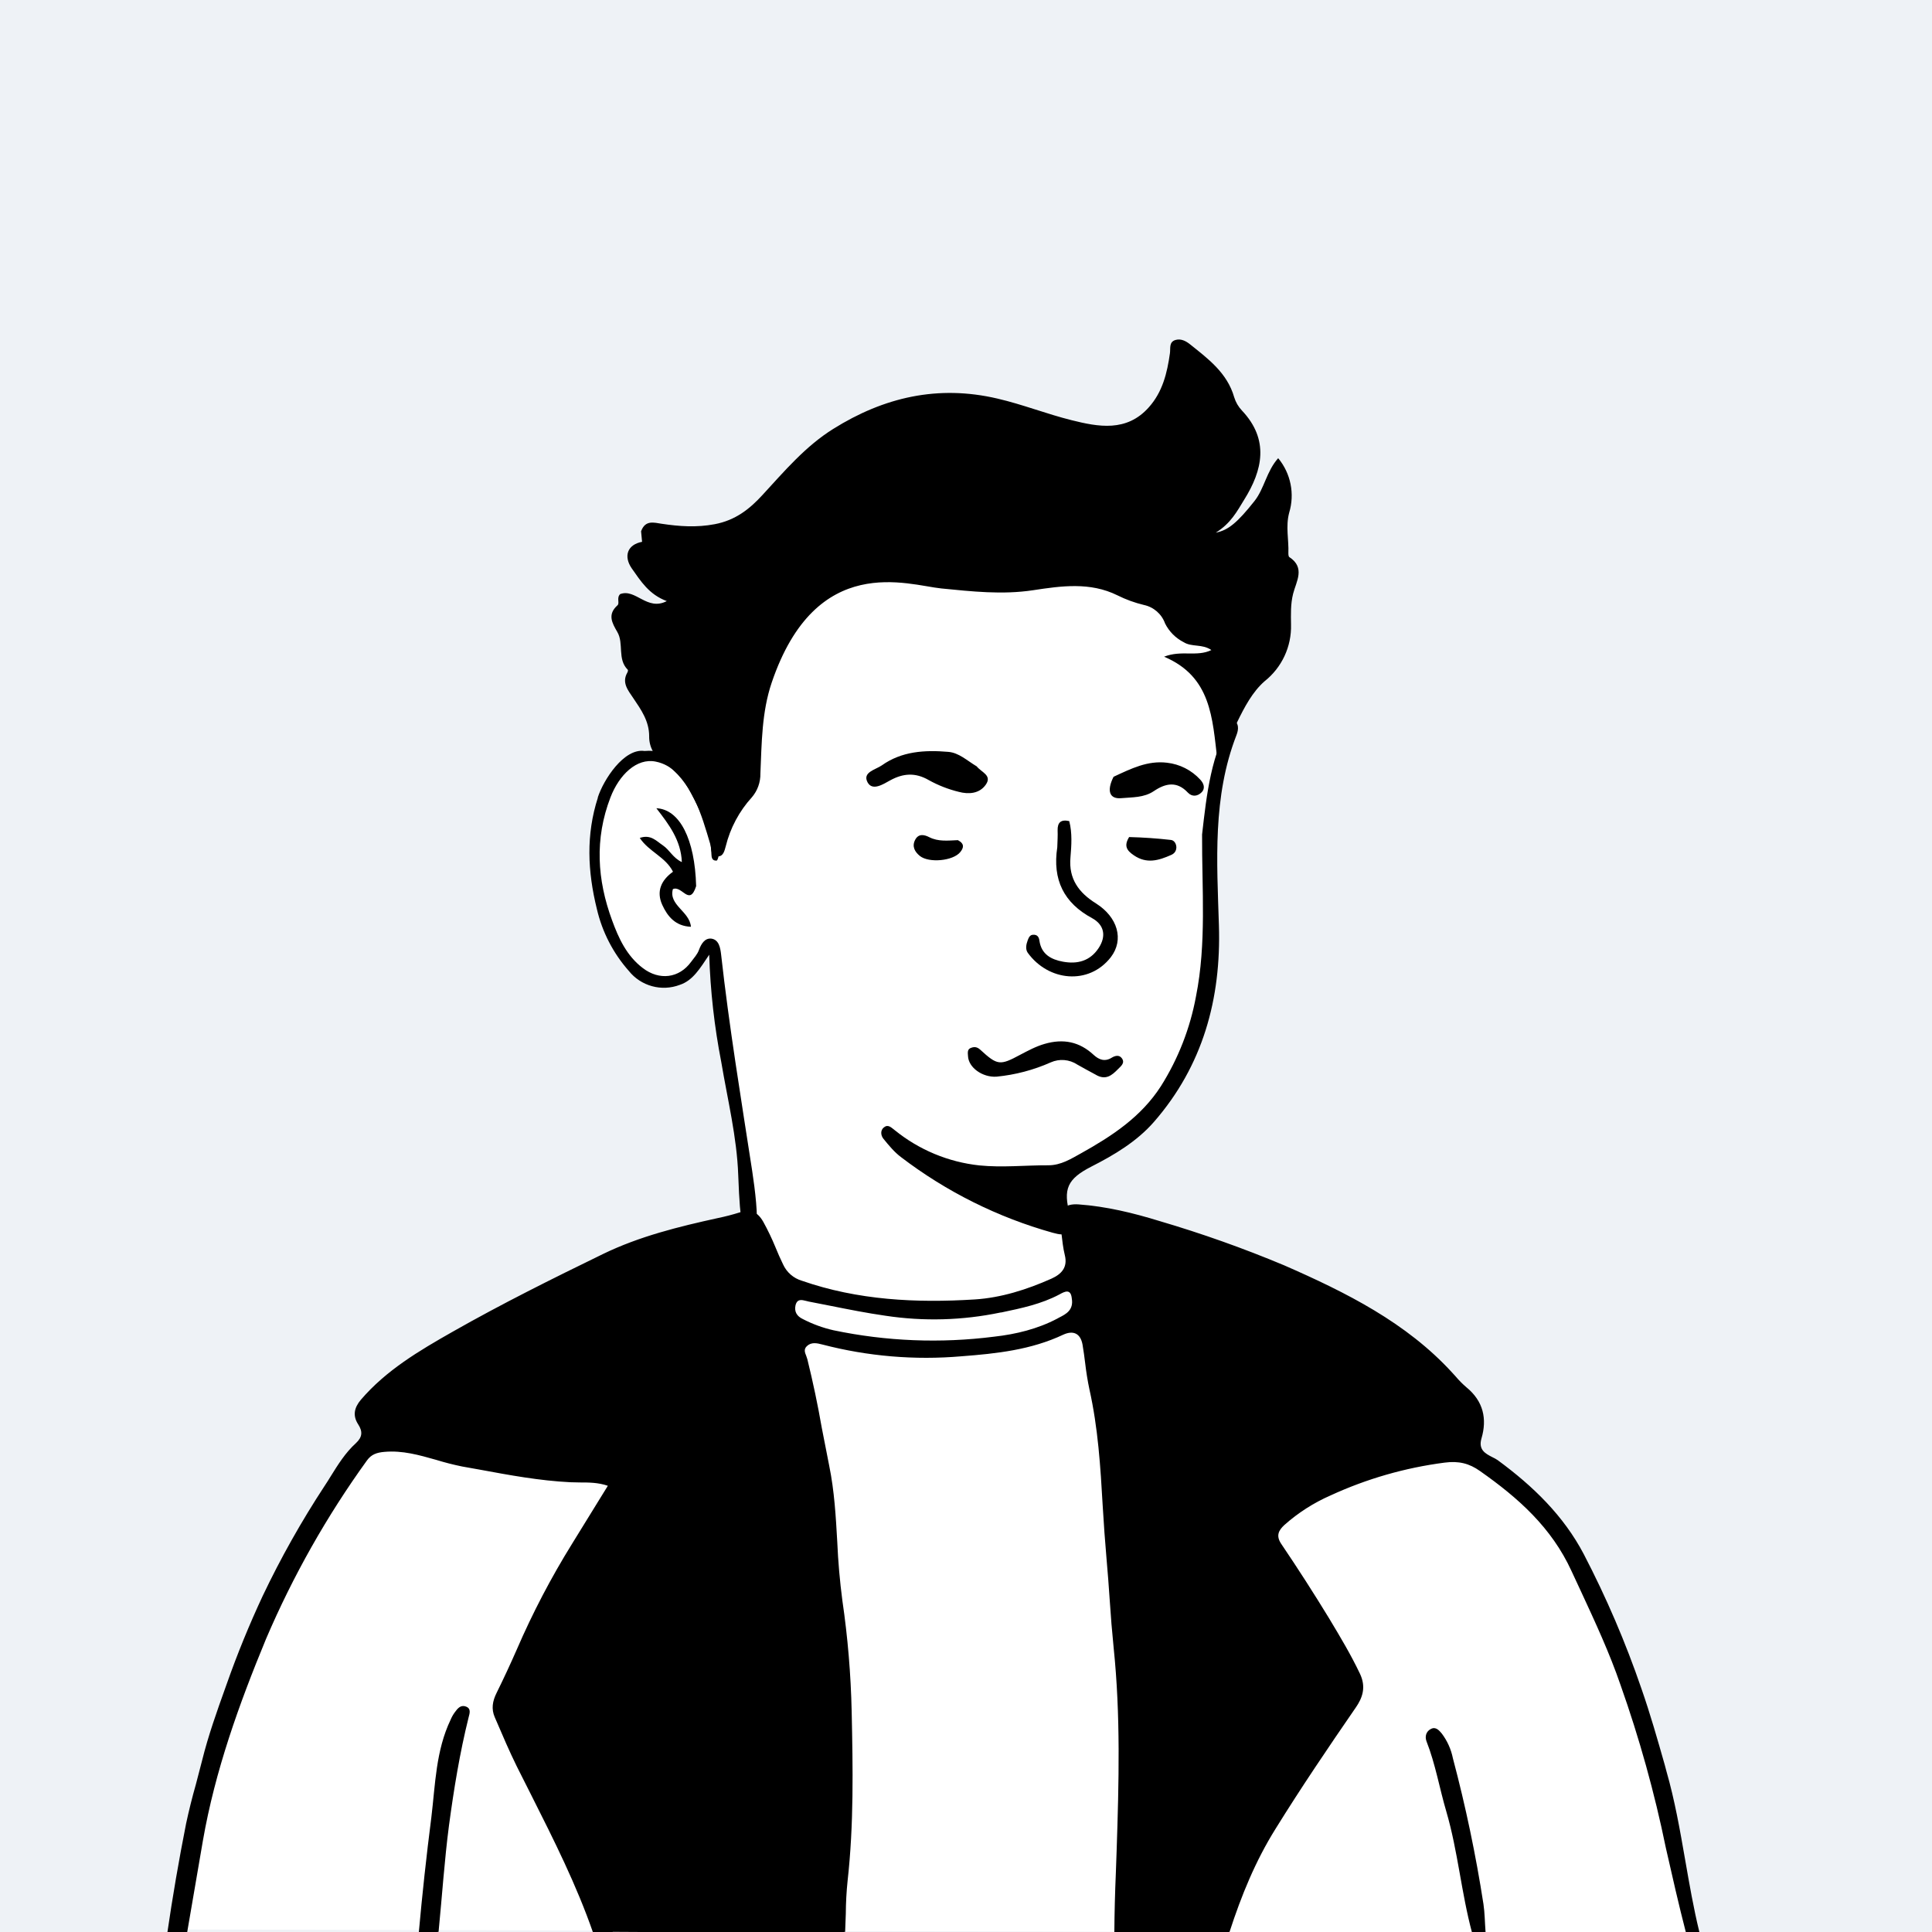
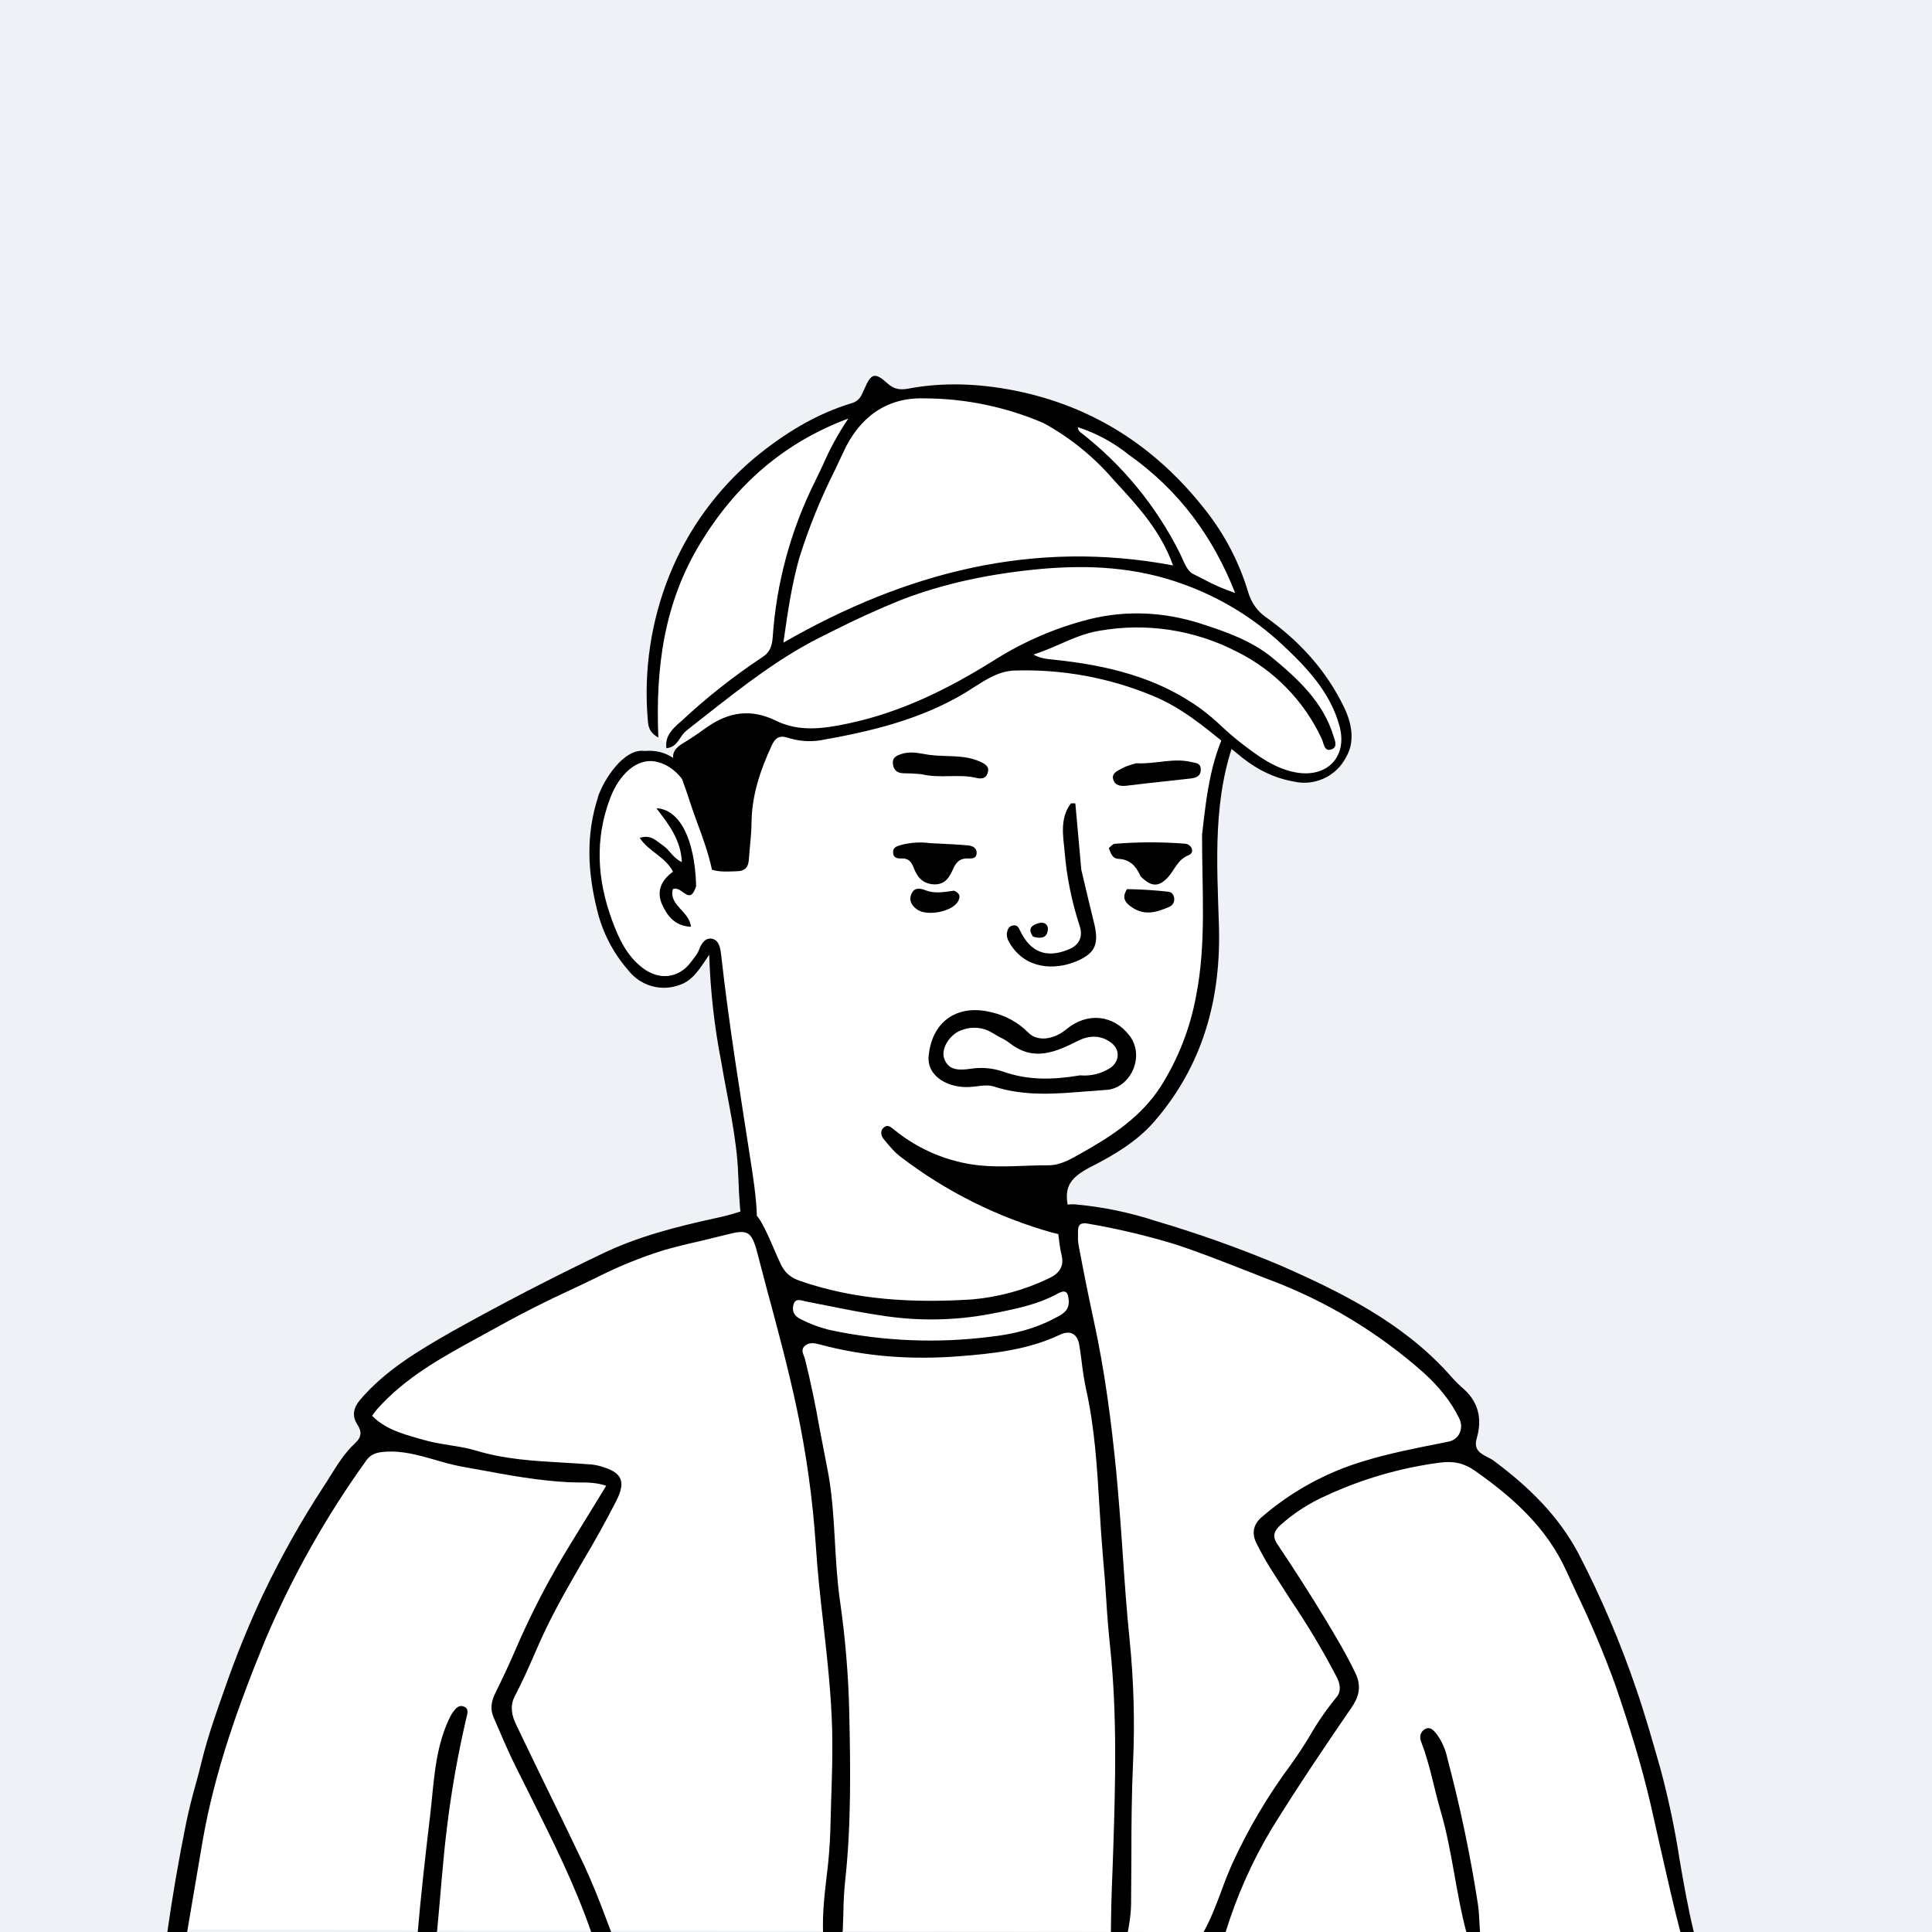
<svg xmlns="http://www.w3.org/2000/svg" viewBox="0 0 1744 1744" fill="none" shape-rendering="auto" aria-hidden="true">
  <defs>
-     <g id="head-variant01-34a9384d">
+     <g id="head-variant01-94e4d2f0">
      <path d="M553 723.7c-99 297-363.7 388.6-503.6 19.8-19.3-50.7 31-69.5 66.2-91.9 24.1-15.3 36.8-28.5 35.3-42.2C144 545 114 365.6 114 365.6l-3-5.8s.7-1.6-2.2 1.2c-3 3-9.9 34.2-37 34.2-24.5 0-49.2-10.9-61-86.3C6.3 281.6 8.7 210 39 197c12.5-5.3 24-7.2 35.2-.8s-13-22 112-126C267.5 2.4 395.8-7.5 447.6 4S551 40.8 574 94.5c27.8 65-25.9 114.3-14 262.5-2.2 53.6.8 171.2-146.6 210.6-28 7.5-19.3 48.4 22.7 58.4 67 21 117 72.3 117 97.9" fill="#ffffff" />
      <path d="M7.6 228.9c5.2-16.1 23.7-44.7 42.2-42C71.7 185 83.8 198 94 213a140 140 0 0 1 22.4 61.5c.5 3.7 1 7.6-1.2 11.3-4.5.6-4.9-3-5-5.6-.5-20.7-9.7-38.7-18.9-56.1-6.6-12.5-16.2-24.6-31.4-27.6-17.2-3.5-33 12-40.8 32.2-14.5 37.6-12 74.6 1.4 111 5.8 15.9 13.1 32.1 27.8 43.2 14.8 11.3 32.7 9.3 43.6-5.7 2.5-3.4 5.6-6.7 7-10.6 2.1-5.7 5.4-11 11.3-10.3 6.8 1 8 8.3 8.7 14C126.2 436 137 501 147 566c2.6 17.1 5.6 41.7 3.6 52.1-.7 3.7 0 7-4.5 7.8-4.9.7-7-2.1-7.7-6.5-2.3-17-3-23.6-4-49.6-1.2-34.3-9.6-68-15.3-102a604 604 0 0 1-10.9-97c-8.5 12.7-14.8 23.3-26.5 27.2a40.5 40.5 0 0 1-46.1-12.6 128 128 0 0 1-28.8-55.8c-8.4-34-9.9-67.1.9-100.6m572.7-71.5c6.5 4.4 5.7 10 3.7 15.2-21.6 55.7-17.6 113.8-15.8 171.6 2.1 66.4-14.5 126.8-58.7 177.5-15.4 17.6-35.8 29.8-56.5 40.3-21.4 11-25.9 20.1-19.2 43.6 1.3 4.7 4.4 9.6-.2 14.4s-9.8 3.1-15.4 1.7a406 406 0 0 1-137-68.3c-6-4.5-11-10.6-15.8-16.5-2.5-3-3-7.8.5-10.4 3.7-2.9 6.4.1 9.8 2.7A146 146 0 0 0 352 561c21 2.1 41.5-.2 62.3-.1 11.5 0 20.6-5.9 29.5-10.8 27.8-15.5 54.3-32.8 72.2-60.7a230 230 0 0 0 31.6-80.9c9.6-48 5.3-96.6 5.5-146.2 4.2-36.9 8.1-72.7 27.3-104.8M60.6 238.6c21 1 34.7 28 35.8 70.3-6 18.8-12.8-1-21 2.7-4 14.5 15.1 20 16.3 34-14-.6-21.1-9.3-25.9-19.8-5.5-12.2-1-22.2 9.7-29.9-6.7-13.4-21.7-18-30-30.5 10-3.5 15.1 2.9 21 6.8 5.9 4 9 11.3 17 15-.8-19.8-11.7-34-23-48.6" fill="#000000" />
    </g>
-     <g id="clothes-variant17-34a9384d">
-       <path d="M1378 715.7 9 712.4s11.4-97 44.3-189.1c41.2-115.2 107.2-232 125-246.1 20.8-16.8-11.6-18.2 3.4-41.2 33.5-51.1 147-97.5 179.8-114.1C420.2 92 526.3 74 526.3 74l27.2 53.5s63.5 22 138.6 24.5c40.5 1.3 134.4-29.5 134.4-29.5l-11.2-57.8s169.5 34.8 253.3 85.6c48.3 29.3 108.5 75 110 101.2 2.2 39.8 1.7 36.7 24 51.9 53.5 36.2 98.8 122 121.2 191.2 17.6 54.2 54.2 221 54.2 221" fill="#ffffff" />
-       <path d="m951.7 715.7-94.5-.3L870 510.3l-43.4-379.4s-110.1 29-147 27c-31.4-1.5-123.7-22-123.7-22s51 280 55.9 374.4c2.6 51.3-8.7 205.4-8.7 205.4l-209.4-1.2L303 516.7S354 383.3 404.5 310c9-13.1-22.8-16-64.1-14-42.2 2-164.2-13.8-162.4-44.5 3-51.3 150.5-113 183.4-129.6C420 92 526.2 74 526.2 74l27.3 53.5S617 149.5 692 152c40.5 1.3 134.4-29.5 134.4-29.5l-11.2-57.8s169.6 34.8 253.4 85.6c48.3 29.3 122 66.1 111.2 120.3-2.3 12-207 47-187.2 89.8 24.6 53 88.8 118.6 79 135-16 27-40.8 67.7-69.5 103.3-20.2 25-50.5 117-50.5 117" fill="#000000" />
-       <path fill-rule="evenodd" clip-rule="evenodd" d="M328.5 591c20.5 40.7 41 81.4 56 124.7 6.6 0 12 0 17.7-1l-4.3-11a672 672 0 0 0-19.6-47.8q-16.9-35.4-34.2-70.7l-28-57.5c-3.8-8-6-16.9-1.3-25.8q9.9-19.3 18.4-39.2l5.2-11.8c11-24.4 24.5-47.6 38-70.9a985 985 0 0 0 30.6-55c8-16.3 5.6-24.5-12-30a48 48 0 0 0-10.5-2.3q-12.9-1-25.9-1.7c-26.4-1.5-52.9-3-78.6-10.8-8-2.4-16.3-3.7-24.6-5A191 191 0 0 1 227 269c-14.8-4.2-30-8.6-41.4-20.3l1.7-2.4q1.4-2 2.8-3.5c25.5-28.7 59-47 92.3-65.1l20-11a963 963 0 0 1 62.6-31.4l23.7-11.3A394 394 0 0 1 450 99.2q16-4.5 32.2-8l23.3-5.7c20.1-5.3 23.8-4 29 15.7l9.1 34.2A2051 2051 0 0 1 570.3 242q13 61.2 17.2 123.5c1.5 23.6 4.2 47.2 6.8 70.7 3.7 32.2 7.3 64.3 8 96.7.5 20.8-.1 41.6-.8 62.4l-.8 29c-.3 13.5-1.8 26.9-3.3 40.2-2 17-4 34-3.3 51.2 6.7 0 12.2 0 17.8-1.2l.6-16.2q.1-15.2 1.6-29.6c5.7-51 4.8-102 3.7-153q-1.1-50.4-8.4-100.2a606 606 0 0 1-4.6-52.8c-1.3-23-2.6-46.1-7.3-69l-6.7-34.2a906 906 0 0 0-13-61.8l-1-3c-1.2-3-2.5-6 .6-8.9 4-3.8 9.1-2.7 14-1.4A371 371 0 0 0 717 195c31.6-2.4 62.8-5.8 91.8-19.5 8.7-4 15.5-1.5 17.4 9q1.4 8.4 2.4 16.9 1.4 12 3.8 23.4c7.8 34.8 10 70 12 105.2q1.4 24.2 3.5 48.3 1.6 18 2.8 36.3 1.4 21.9 3.6 43.7c6.3 60.7 4.7 121.5 2.7 182.3l-.7 20q-1.2 27.6-1.4 55c5.8 0 10.4 0 15.4-1l.8-5.3c1-6.5 2-12.5 2-18.4l.3-44.7c.1-28 .3-56.2 1.6-84.2q2.5-55.5-3.2-111c-2.7-26.2-4.5-52.4-6.3-78.7q-2.4-36.2-5.7-72.4c-4.5-46-10.5-92-20.5-137.3q-6.7-31-12.6-62.3l-1.2-6.4q-.6-3.7-.4-7.4v-4c-.3-6.4 2.7-8.5 9.1-7.2A642 642 0 0 1 913.4 94c21 6.9 41.7 15 62.3 23q11 4.5 22 8.6a447 447 0 0 1 141 84.8c13 11.7 24.1 25.1 31.8 40.6 4.5 9.3-.3 19.2-9.6 21l-9.2 1.9c-22.7 4.4-45.4 9-67.6 15.7a252 252 0 0 0-92.9 50.8c-7.6 6.6-8.7 14.7-4.5 23.2q6 12.1 13.2 23.6l17.7 27.5a705 705 0 0 1 42 70c3.2 6.5 4 13-.3 18-9.4 10.8-16.8 22.9-24.3 35a360 360 0 0 1-16.9 25.7 486 486 0 0 0-53.6 90.3q-5.2 11.9-9.7 24.2c-4.8 13-9.7 25.8-16.5 37.7 7.5 0 14 0 20.6-1 10.7-33 23.5-64.2 41.5-93 23-37.1 47.5-73.3 72.3-109.3 6.3-9 9.7-18.8 3.8-31-8-16.8-17.5-32.7-27-48.5l-.4-.7a1715 1715 0 0 0-43.7-68c-4.7-7.2-2.2-12 3-16.8a158 158 0 0 1 41.7-26.7A355 355 0 0 1 1153 291c12.8-1.7 22.3.7 32 7.6 34.6 24.3 64.6 51 82.6 90.3l8.7 18.7c12.8 27.6 25.6 55.2 35.5 84a1107 1107 0 0 1 41 147.4c5.8 25.6 11.6 51.2 18.2 76.7 4.9 0 8.6 0 12-1-5.3-21.6-9-43.3-12.8-65-4.7-27-9.4-54-17-80.4l-1.4-5.3c-6.6-23.2-13.2-46.4-21.1-69a882 882 0 0 0-52-121.3c-18.2-34.7-45.7-61.4-77.7-84.9q-2.2-1.5-5-2.8c-6-3.1-12.7-6.5-9.7-16.8 5.2-17.6 1.8-33.7-13.7-46.3a87 87 0 0 1-9.6-9.7l-3-3.3c-41.4-45.3-95.8-72.5-151.8-97a1083 1083 0 0 0-112.6-40c-23.7-7.3-48-13.2-73-15q-18.9-1.3-16.5 16.8l1 9c.8 6.7 1.5 13.5 3.1 20 2.8 11.2-3.2 17.2-12 21.2-22 9.8-45.4 17.3-69.4 18.8-52.8 3.3-105.4.7-156-16.9a27 27 0 0 1-16.9-14.7q-3.7-7.6-6.8-15.3a224 224 0 0 0-11-23c-5.4-9.6-11.8-11.8-21.6-8.6q-9.6 3-19.3 5c-35.6 7.8-70.9 16.5-103.7 32.4-46 22.4-91.7 45.1-136 70.3-30.3 17.2-60 34.8-82.7 61.3-6.2 7.3-7.5 14.5-2.5 22.2 4.2 6.5 3.9 11.5-2 17-9.5 8.6-16.2 19.4-22.8 30q-2.6 4.3-5.4 8.5-31.5 48-56 99.5a873 873 0 0 0-32.4 79.3l-1 2.8c-7.9 22-15.7 43.9-21.3 66.5l-5.6 21.5a551 551 0 0 0-8.8 35.3q-9.8 49.5-17 98.9c6.7 0 12.1 0 18-1L32.2 632c11-63 32.6-123 57-182a838 838 0 0 1 91-160.9c4-5.6 9-7.2 15.7-7.8 16.4-1.5 31.6 2.9 46.8 7.2q11.7 3.6 23.5 6l15.7 2.8c27 5 54 10 81.8 11.4q4.3.2 8.7.2c8.1 0 16.5 0 25.3 3l-8.4 13.6-23.8 38.6a730 730 0 0 0-50 95.6 949 949 0 0 1-18.2 39.1c-3.8 7.6-4.9 14.6-1.7 22l1.3 3c6 14 11.9 27.8 18.6 41.4zm476.8-451.8c4.8-2.7 10.3-5.5 11.2 3.6 1.8 10.6-5.4 14.2-11.5 17.3l-1.8 1c-17.5 9.2-37 14-56.8 16.2a437 437 0 0 1-145.1-5.8q-14.4-3.3-27.4-10-8.6-4-6.8-12.5c1.5-6 5.5-5 9.5-4l2.4.6 19.4 3.8c16.5 3.3 33.1 6.6 49.9 9a293 293 0 0 0 103.8-2.9l1-.1c18-3.8 35.8-7.5 52.2-16.2" fill="#000000" />
-       <path d="M227 715.7q4.7-52.4 11.4-104.7c3.6-29.7 4-60 17.4-88q1.5-3.6 3.8-6.7c2.3-3.1 5-6.8 9.7-5.2 5.3 1.7 3.6 6.4 2.7 9.9-8 32.1-13.3 64.8-17.7 97.5-4.1 31.5-6.2 63.3-9.4 96-5.8 1.2-11.2 1.2-18 1.2m951 0c-9.8-36.3-12.8-73.7-23.3-109.7-6.2-21-9.8-42.8-17.9-63.4-1.6-4.2-.5-9 4-11.2 4.4-2.3 7.4 1.3 9.9 4.3a55 55 0 0 1 9.9 22.1q17.3 65.2 27.6 131.7c1.2 8 1.2 16 1.9 25.2-3.5 1-7.3 1-12.1 1" fill="#000000" />
+     <g id="clothes-variant16-94e4d2f0">
+       <path d="M1373 715.7 8 712.4s11.3-97 44.2-189.1c41-115.2 106.9-232 124.6-246.1 20.8-16.8-11.6-18.2 3.4-41.2 33.4-51.1 146.5-97.5 179.3-114.1C418 92 523.8 74 523.8 74l27.1 53.5s63.3 21.9 138.2 24.4c40.4 1.3 134-29.5 134-29.5l-11.2-57.8s169 34.8 252.6 85.6c48.2 29.3 108.2 75 109.7 101.2 2.1 39.8 1.7 36.7 24 51.9 53.3 36.2 98.4 122 120.8 191.2 17.5 54.2 54 221 54 221" fill="#ffffff" />
+       <path fill-rule="evenodd" clip-rule="evenodd" d="M327.3 591c20.4 40.7 40.8 81.4 55.7 124.7 6.7 0 12.2 0 17.7-1l-4.2-11a702 702 0 0 0-19.5-47.8 5868 5868 0 0 0-34.2-70.7q-14-28.7-27.8-57.5c-3.9-8-6-16.9-1.3-25.8 6.7-12.8 12.5-26 18.3-39.2l5.2-11.8c11-24.4 24.4-47.6 37.9-70.9a973 973 0 0 0 30.5-55c8-16.3 5.5-24.5-12.1-30a48 48 0 0 0-10.4-2.3q-12.9-1-25.8-1.7c-26.3-1.5-52.7-3-78.4-10.8-7.9-2.4-16.1-3.7-24.4-5-8-1.3-16-2.6-23.7-4.9l-4.6-1.3c-14.7-4.2-29.9-8.6-41.3-20.3l1.7-2.4 2.8-3.5c25.4-28.7 58.7-47 92-65.1l20-11a959 959 0 0 1 62.2-31.4q12-5.6 23.7-11.3a392 392 0 0 1 61-24.8q16-4.5 32-8l23.3-5.7c20-5.3 23.7-4 28.9 15.7l9 34.2c9.6 35.4 19.1 70.8 26.7 106.6q13 61.2 17.2 123.5c1.5 23.6 4.1 47.2 6.8 70.7 3.6 32.2 7.2 64.3 8 96.7.5 20.8-.2 41.6-.9 62.4l-.8 29a434 434 0 0 1-3.3 40.2c-2 17-3.9 34-3.2 51.2 6.6 0 12.1 0 17.7-1.2l.6-16.2q.1-15.2 1.6-29.6c5.6-51 4.8-102 3.7-153q-1.2-50.4-8.4-100.2c-2.5-17.6-3.5-35.2-4.5-52.8-1.3-23-2.6-46.1-7.4-69l-6.6-34.2a869 869 0 0 0-13-61.8l-1-3c-1.2-3-2.4-6 .6-8.9 4-3.8 9.1-2.7 14-1.4 41 11 82.7 13.9 125.1 10.6 31.5-2.4 62.6-5.8 91.5-19.5 8.6-4 15.4-1.5 17.3 9q1.4 8.4 2.4 16.9 1.4 12 3.8 23.4c7.8 34.8 9.9 70 12 105.2q1.4 24.2 3.4 48.3 1.7 18 2.8 36.3 1.3 21.9 3.6 43.7c6.3 60.7 4.7 121.5 2.7 182.3l-.7 20q-1.2 27.6-1.4 55c5.7 0 10.3 0 15.3-1l.9-5.3q1.7-9.7 2-18.4l.3-44.7c0-28 .2-56.2 1.5-84.2q2.5-55.5-3.1-111c-2.7-26.2-4.5-52.4-6.3-78.7q-2.4-36.2-5.7-72.4c-4.5-46-10.5-92-20.4-137.3q-6.7-31-12.6-62.3l-1.2-6.4q-.6-3.7-.4-7.4v-4c-.2-6.4 2.7-8.5 9.1-7.2A638 638 0 0 1 910.1 94c21 6.9 41.5 15 62 23l22 8.6a445 445 0 0 1 140.6 84.8c12.8 11.7 24 25.1 31.5 40.6 4.6 9.3-.3 19.2-9.5 21l-9.2 1.9c-22.6 4.4-45.2 9-67.3 15.7a250 250 0 0 0-92.5 50.8c-7.6 6.6-8.8 14.7-4.6 23.2q6 12.1 13.2 23.6l17.6 27.5a705 705 0 0 1 41.8 70c3.3 6.5 4 13-.2 18a254 254 0 0 0-24.2 35 359 359 0 0 1-16.9 25.7Q982.8 606 961 653.8q-5.2 11.9-9.6 24.2c-4.9 13-9.7 25.8-16.5 37.7 7.5 0 13.9 0 20.5-1a423 423 0 0 1 41.4-93c22.9-37.1 47.3-73.3 72-109.3 6.3-9 9.7-18.8 3.9-31-8-16.8-17.5-32.7-27-48.5l-.4-.7a1738 1738 0 0 0-43.5-68c-4.7-7.2-2.2-12 3-16.8a157 157 0 0 1 41.5-26.7 353 353 0 0 1 102.5-29.7c12.8-1.7 22.3.7 32 7.6 34.4 24.3 64.3 51 82.2 90.3l8.6 18.7a885 885 0 0 1 35.5 84c12.1 35.3 23.3 70.9 31.8 107.4l9 40c5.8 25.6 11.6 51.2 18.2 76.7 4.8 0 8.5 0 11.9-1-5.3-21.6-9-43.3-12.8-65a760 760 0 0 0-16.8-80.4l-1.5-5.3c-6.6-23.2-13.2-46.4-21-69a882 882 0 0 0-51.7-121.3c-18.2-34.7-45.7-61.4-77.5-84.9q-2.3-1.5-5-2.8c-6-3.1-12.7-6.5-9.7-16.8 5.2-17.6 1.8-33.7-13.6-46.3q-5.1-4.6-9.6-9.7l-2.9-3.3c-41.3-45.3-95.5-72.5-151.3-97a1076 1076 0 0 0-112.2-40 328 328 0 0 0-72.7-15c-12.8-1-18 4.8-16.5 16.8l1 9c.8 6.7 1.5 13.5 3.1 20 2.7 11.2-3.2 17.2-12 21.2a200 200 0 0 1-69.1 18.8c-52.7 3.3-105 .7-155.5-16.9-8.4-3-13.2-7.4-16.8-14.7q-3.6-7.6-6.8-15.3c-3.4-7.8-6.7-15.6-11-23-5.3-9.6-11.7-11.8-21.5-8.6q-9.5 3-19.2 5C459.9 78 424.8 86.8 392 102.7A2414 2414 0 0 0 256.4 173c-30 17.2-59.8 34.8-82.3 61.3-6.2 7.3-7.5 14.5-2.6 22.2 4.3 6.5 4 11.5-2 17-9.3 8.6-16 19.4-22.6 30q-2.6 4.3-5.4 8.5a839 839 0 0 0-55.8 99.5 875 875 0 0 0-33.3 82c-7.8 22-15.6 44-21.2 66.6q-2.6 10.8-5.6 21.5-5 17.6-8.7 35.3-10 49.5-17 98.9c6.6 0 12.1 0 18-1L32 632c11-63 32.6-123 56.9-182a839 839 0 0 1 90.7-160.9c4-5.6 8.9-7.2 15.6-7.8 16.3-1.5 31.5 2.9 46.6 7.2q11.7 3.6 23.5 6l15.6 2.8c27 5 53.8 10 81.5 11.4q4.2.2 8.7.2c8 0 16.4 0 25.1 3l-8.3 13.6-23.7 38.6a731 731 0 0 0-49.8 95.6q-8.6 19.9-18.2 39.1c-3.7 7.6-4.9 14.6-1.7 22l1.3 3c6 14 11.9 27.8 18.6 41.4zm475-451.8c4.9-2.7 10.4-5.5 11.2 3.6 1.8 10.6-5.3 14.2-11.4 17.3l-1.8 1c-17.5 9.2-36.8 14-56.6 16.2a434 434 0 0 1-144.6-5.8q-14.3-3.3-27.3-10-8.5-4-6.7-12.5c1.4-6 5.4-5 9.5-4q1 .5 2.3.6l19.3 3.8c16.5 3.3 33 6.6 49.7 9a288 288 0 0 0 103.5-2.9l.9-.1c18-3.8 35.8-7.5 52-16.2" fill="#000000" />
+       <path d="M226 715.7c3-35 7-69.8 11.1-104.7 3.6-29.7 4-60 17-88q1.6-3.6 3.7-6.7c2.4-3.1 5-6.8 9.6-5.2 5.2 1.7 3.5 6.4 2.7 9.9a921 921 0 0 0-17.4 97.5c-4 31.5-6 63.3-9.2 96-5.6 1.2-11 1.2-17.5 1.2m946.9 0c-9.8-36.3-12.8-73.7-23.3-109.7-6.2-21-9.8-42.8-17.9-63.4-1.6-4.2-.5-9 4-11.2 4.4-2.3 7.4 1.3 9.9 4.3a56 56 0 0 1 9.9 22.1q17.3 65.2 27.6 131.7c1.2 8 1.2 16 1.9 25.2-3.5 1-7.3 1-12.1 1" fill="#000000" />
    </g>
-     <g id="hair-variant56-34a9384d">
-       <path d="M312.7 257.7c3.8-10.5 11.7-7.8 18.6-6.8 16 2.4 31.4 3.5 47.8.4 18.7-3.5 31.6-13.7 43.2-26.4 19.8-21.5 38.8-44 63.8-59.6 45.7-28.6 94.5-40 148.3-27.4 22.8 5.3 44.4 13.9 66.9 19.5 24 6 49.7 11 69.8-11.7 12.4-13.9 16.5-31 19-48.8.6-4.5-1-10.1 5-11.9 4.8-1.4 9.2.8 13 3.8 16.5 13.2 33.7 25.9 40 47.9q2.1 6.8 7 12c24.8 26.3 18.7 53.8 2 80.5-6.4 10.4-12 21.3-25.6 29.7 11.1-2 19.6-9.2 34.9-28.5 9-11.4 10.8-26.8 21.4-38.7a53 53 0 0 1 9.9 49.3c-3.3 12.6-.2 24.3-.7 36.4 0 1.2.1 3.1.9 3.6 14.6 9.6 6.2 22 3.4 33-2.4 9.5-2 18.6-1.9 28a63 63 0 0 1-23.8 51c-11 9.6-18.3 23.5-24.9 37.1-5 10.5-7.6 22.3-17.8 34.1-4.5-38-5.5-75.3-48.1-93.3 15.8-6.2 29.5.4 42.7-6-8.4-5.8-17.6-2.4-25.2-7.2a38 38 0 0 1-16.6-16.8 26 26 0 0 0-19.1-16.7q-12.5-3-23.9-8.7c-24.7-12.2-50.6-8.5-76.2-4.6-27.8 4.2-55.2 1.1-82.7-1.6-30.1-3-113-33.4-153.2 85-9 26.6-9 54.5-10.2 82.1a32 32 0 0 1-7.6 21.3 102 102 0 0 0-23.7 44.4c-1.1 3.8-2 9.2-7.4 9.1-6.6-.2-5.2-6.2-6.4-10.6-8.3-28-16.2-56.7-42.5-74.4a27 27 0 0 1-12.8-23.5c0-13.7-7.3-24-14.4-34.5-4.6-6.9-10.6-13.8-5.3-23 .4-.7.8-2.1.4-2.5-9.7-9.6-3.3-23.7-9.5-34.2-4.7-8.1-9-15.7.1-23.9 2.4-2-1-6.7 2.5-10.2 14-5.3 24.3 15.6 42.1 6.3-16-5.9-23.5-18-31.6-29.5-7.6-11-4-21.5 9.3-24z" fill="#000000" />
+     <g id="hair-hat-94e4d2f0">
+       <path d="M319.4 433c-5.2-33.5 7.2-101.6 19.9-129C352 276.8 387 214.6 411 198.6s77.8-40 96-50.3 60.4-19.7 89-18.5a312 312 0 0 1 95.3 19.8c30.3 12 73.4 32.5 95.2 57.3 21.9 24.7 25.4 22.7 43.8 52.8s21.2 48.8 28.4 59.8c7.3 11 31.8 25.5 51.4 50.6 19.7 25 28.5 28.9 34.7 51.8 6.3 23 7.3 29 2.5 37.3s-14.9 21.3-27.1 21.3-28 2-46-11.7c-18-13.8-34.5-17.2-47.7-33.9s-26.7-14.6-42.2-30c-15.5-15.6-27.7-12-56.4-21.4-28.8-9.4-36 9.6-63.2-3.4-27.1-13-32.6-1.6-51.8 10.5s-38 24.7-58.5 31.8c-20.5 7-67.3 20.9-87 18.4-19.6-2.5-44.3-13-65.6 1.2-21.4 14.2-28.9 18.8-37.2 21.8-8.4 2.9-7.6 2.2-15.5-5-7.9-7-6.1-7.5-13.7-10-7.5-2.6-16-15.7-16-15.7" fill="#ffffff" />
+       <path fill-rule="evenodd" clip-rule="evenodd" d="m353.3 491.4-2.7-7.4a64 64 0 0 0-5.7-13.4c-6.9-11-2.4-17 7.1-22.5q8.6-5.2 16.8-11.2l3.3-2.3c19.6-13.8 39.7-17 62.2-6 21.3 10.6 43.7 7.2 66.2 2.4 47.7-10.2 90.2-31.4 131.2-57.1a297 297 0 0 1 86.3-37c32.8-8 66.5-6.5 99.5 4 23.3 7.5 46.2 15.5 65.1 31 23.2 19.2 45.4 39.7 54.9 69.8l.5 1.6c1.5 4.4 3.4 9.8-2.8 11.5-4.5 1.2-5.7-2.7-6.9-6.4q-.5-1.8-1.1-3.2a166 166 0 0 0-77-79 196 196 0 0 0-123.9-18.7c-12.5 2-24 7-36.1 12.3q-11 5-23.3 9.2c6.3 3.4 11.5 3.9 16.5 4.4l2 .2c47.8 5 93.8 15.8 133.5 45a215 215 0 0 1 17.8 15.1q7.6 7.2 15.8 13.7l1.5 1.2c15 11.5 30 23 49.4 26.7 28.4 5.3 47.2-13.9 39.8-41.6-8.3-30.9-29.7-53.1-52-74a259 259 0 0 0-89.5-54.4c-41.9-15.3-85-17.5-128.3-13.6-43.2 4-86 12.4-126.6 28.2a794 794 0 0 0-60.2 27.4l-8 4c-39.8 19.3-74.3 46.5-108.8 73.6l-16.3 12.8q-3 2.7-5.3 6.4c-2.9 4.3-5.8 8.8-12.6 9.4-1.7-11 5.8-17.7 12-23.2l1.5-1.3a561 561 0 0 1 72.8-57.5c7-4.4 9-10 9.6-18a371 371 0 0 1 37.9-140.2l7-14.5a256 256 0 0 1 23.4-42.9c-58.2 21.7-101.9 60-134 113.2-32.3 53.4-40.2 111.8-37.5 174.8-8.8-5-9.2-10.7-9.6-16.6a285 285 0 0 1 19.6-130 270 270 0 0 1 77-106c26.4-21.7 55-39.5 88-49.4 6.3-1.9 8.4-6.7 10.6-12l.5-1c6-14 9.5-14.8 20.5-4.9 5.5 5 10.7 6.4 18.5 5 32.1-6.1 64.1-4.7 96.3 1.6 71 14.1 127.8 51.1 172 107.4a223 223 0 0 1 39.2 75.2c2.7 9 8.4 17 16.2 22.3 29.9 21.3 54 47.6 70.1 80.9 7.3 15 10 31.5 1.9 45.2a42.4 42.4 0 0 1-47.2 22c-18-3.2-32.8-10.7-46.6-21.6l-14.7-12c-20.3-16.6-40.6-33.3-65.5-43.6a300 300 0 0 0-125.6-23c-13.6.5-25.1 7.9-36.4 15.1l-8.2 5.2c-40.5 24.2-85.4 34.8-131.1 42.8a64 64 0 0 1-29.1-2.6c-7.5-2.3-11.1.7-14 7-10.2 22-18 44.7-18.3 69.6 0 7.5-.8 15-1.5 22.6l-1 11.7q-.7 9.3-9.7 9.7l-4.5.2c-6.1.2-12.4.5-19-1.5-3.2-15-8.5-29.4-13.9-44q-5-13.7-9.5-27.8M676 160a274 274 0 0 0-107.7-22.3c-34.8-1-58.8 17.8-72.8 48.1l-7.9 16.8a523 523 0 0 0-32.1 79.2c-6.5 23-10 46-13.7 71.8l-.6 4.6c110.7-63.6 226-93.4 351.7-69.7-11.2-31.4-32.2-54-52.8-76.3l-1.7-1.9A226 226 0 0 0 676 160m30.9 3.7a144 144 0 0 1 45.8 24.7c46 32.5 76.4 74.6 96.3 125a184 184 0 0 1-29.3-12.8l-8.7-4.4c-4.6-2.2-7.4-8.6-10-14.5l-2-4.3a318 318 0 0 0-89.7-109.1 6 6 0 0 1-2.4-4.6" fill="#000000" />
    </g>
-     <g id="mouth-variant24-34a9384d">
-       <path d="M197.7 97.9q-8.8-4.7-16.2-8.9a25 25 0 0 0-24-2 158 158 0 0 1-49 12.9c-12.6.8-25.3-8.2-25.7-18.7-.2-3-.8-6.2 3-7.4 2.8-1 5.2-.8 8 1.7 15.6 14.3 17.8 14.5 36.2 4.6 7.1-3.7 14-7.5 22-9.8 16.9-4.9 31.4-2 44.3 10 4.6 4.2 9.9 6.4 16.2 2.5 2.9-1.8 6.8-2.9 9.2.5 3 4.2-.7 7-3.4 9.7-5.5 5.6-11.2 10.7-20.6 4.9" fill="#000000" />
+     <g id="mouth-variant07-94e4d2f0">
+       <path d="M184 98.8a43 43 0 0 0 26.7-6.4c8.8-5.7 9.9-16.8 1.5-23.1-9.4-7.3-20-7-30-1.9-20.1 10.2-40 18.9-61.2 2.4-5-3.8-11.1-6.1-16.5-9.5a31 31 0 0 0-27-2.5C66.6 61.2 58 74.4 61.1 83.6c4 11.5 14.5 10.5 23.6 9.3a61 61 0 0 1 30 2.7c22 7.7 44.3 7.4 69.1 3.2" fill="#ffffff" />
+       <path fill-rule="evenodd" clip-rule="evenodd" d="m190.4 113.2 16-1.3c22.4-.3 37.1-30 22-49.3-14.2-18.4-37.7-21.3-56.8-5.5-11.4 9.5-26.3 11.5-34.6 2.8a67 67 0 0 0-33-18.1C74.9 34.3 50.6 48.4 47.3 81c-2 19.1 18.8 30 38.6 28.1l4.8-.5c5.3-.7 10.6-1.4 15.5.2 27.7 9 55.7 6.7 84.3 4.3m20.3-20.8a43 43 0 0 1-26.8 6.4c-24.8 4.2-47 4.5-69-3.2-9.7-3.4-20-4.3-30-2.7-9.2 1.2-19.7 2.2-23.7-9.3-3.2-9.2 5.5-22.4 16.2-25.8a31 31 0 0 1 27 2.5L111 64q5.4 2.5 10 6c21.2 16.4 41 7.7 61.2-2.5 10-5 20.6-5.4 30 1.9 8.4 6.3 7.3 17.4-1.5 23" fill="#000000" />
    </g>
-     <g id="nose-variant01-34a9384d">
-       <path d="M53.4 95.7c.2-5.7.5-10.4.3-15-.2-7.3 3-10.2 10.5-8.5 2.8 10.7 2 22 1.1 32.7-1.8 19.6 7.7 32 23 41.6 19.6 12.3 25.6 32.7 13.4 48.6-19.8 25.4-56.3 21.8-75-4.1-2.2-3.2-1.4-7.5 0-11.2.9-2.3 1.9-5 5-5 3.8-.2 5.2 2.2 5.6 5.5 1.8 12.3 10.8 16.9 21.2 18.8 13 2.4 24.5-.5 32.3-12.4 7-10.7 5-20.9-6-26.9-25.4-13.7-35.9-34.6-31.4-64" fill="#000000" />
+     <g id="nose-variant09-94e4d2f0">
+       <path d="M75.1 116.2c3.9 16.3 7.4 31.6 11.2 46.7 5 19.6 2.1 28.4-15.7 35.9-20 8.2-45.5 7-59.6-15.5-2.2-3.5-3.6-6.6-3-10.6.7-3.2 1.9-5.7 5.4-6.3 3.7-.6 5 1.5 6.4 4.6q13.9 29.4 43.7 17.1c10.1-4 13.3-11.8 10-21.6a292 292 0 0 1-13.5-67c-1.5-14.8-4.2-30.2 5.7-43.3h4z" fill="#000000" />
+       <path d="M31.5 176.5c-5.7-8.1 0-10.7 5.5-12.3 4-1.2 8.2 1 7.9 5.6-.5 8-6.1 8.8-13.4 6.7" fill="#000000" />
    </g>
-     <g id="eyes-variant03-34a9384d">
-       <path d="M214 23q19.4.5 37.7 2.6c3 .3 4.9 3.3 5 6.6q-.1 5-4.8 7c-11.1 4.9-22 8.3-33.7.2-6.5-4.4-8.9-8.6-4.2-16.3M59.5 25.8c6.2 3.3 5.2 7 2.1 10.8-6.5 8-28.2 10-36.4 3.5-4.7-3.8-7.3-8.6-4.4-14.4 3-6 8.2-5 13-2.5 8 4 16.4 3 25.7 2.6" fill="#000000" />
+     <g id="eyes-variant02-94e4d2f0">
+       <path d="M212.2 70q19.4.3 37.6 2.4c3 .4 5 3.3 5 6.7q-.1 5-4.7 7c-11.2 4.8-22 8.2-33.7.2-6.5-4.5-9-8.7-4.2-16.4M56 71.4c6.4 2.8 5.6 6.6 3 10.6-5.9 8.6-27.3 12.5-36 6.6-5-3.4-8-8-5.6-14C19.9 68.4 25 69 30.2 71c8.3 3.3 16.5 1.7 25.8.4m168.4-13c-4.2-9.5-9.9-15.2-19.8-15.7-6-.3-7-5.1-8.9-9.8 2-1.5 3.5-3.7 5.3-3.8q31.8-2.6 63.5-.1c6 .4 9.3 8 3.2 10.4-10 4-12.5 13.2-18.5 19.8-8.2 9-15.2 9.1-24.8-.8m-190-29.9c12.2.7 23.1 1 34 2 3.6.3 8 1.8 8 6.7 0 5.6-4.6 5.2-8.3 5.1-6.3 0-9.7 2.7-12.5 8.6-3.4 7.4-6.9 15.3-18 14.8C27 65 22.5 58.5 19.5 50.5c-2.2-5.7-5-8.4-11-8.2-3.4.1-7.1-.2-7.5-4.9-.4-5 3-6 7-7.2a68 68 0 0 1 26.4-1.7" fill="#000000" />
    </g>
-     <g id="eyebrows-variant05-34a9384d">
-       <path d="M106.5 34.6c4.3 5.6 14.4 8.2 8.3 16.8-5.8 8.2-15.6 8.7-24.3 6.4q-14.3-3.5-27.1-10.6c-12.1-7-23.1-6.2-34.8.2-6.5 3.6-16 9.8-20.4 1.9-5-9.2 7-11.4 12.8-15.4 18-12.8 38.8-14 60-12.2 9.6.8 16.7 7.7 25.5 13m123.7 9.5c15.9-7.4 30.7-14.8 48.2-12.7a48 48 0 0 1 30 15.2c2.9 3.1 5 7.5 1.4 11.4-3.6 3.7-8.6 4.5-12.5.4-10-10.7-20.3-8.4-30.7-1.4-9 6.1-19.6 5.5-29.4 6.4-10.7 1-13.4-6.6-7-19.3" fill="#000000" />
+     <g id="eyebrows-variant09-94e4d2f0">
+       <path d="M56.5 41.8Q47.3 41 40 41q-8.4-.5-9-8.8c-.5-5.3 3-7 7.5-8.5 8.6-3 17.1-.5 25.2.7 15.4 2.1 31.5-.6 46.4 6.3 5 2.3 8.3 4.7 6.4 10.3-1.8 5.2-6.1 5.2-10.6 4.1-16-3.7-32.4.9-49.4-3.3M250.8 32c17.2.9 33.1-5 49.3-1.2 4 1 9 .7 8.8 7 0 6.2-4.7 7.4-9.5 8-19 2.2-38 4-56.9 6.4-5.7.7-11 .1-12.6-5.6-1.7-5.7 4-7.8 8-10 3.5-2.1 7.8-3.1 12.9-4.7" fill="#000000" />
    </g>
-     <clipPath id="clip-34a9384d">
+     <clipPath id="clip-94e4d2f0">
      <rect width="1744" height="1744" rx="0" ry="0" />
    </clipPath>
  </defs>
-   <g clip-path="url(#clip-34a9384d)">
+   <g clip-path="url(#clip-94e4d2f0)">
    <rect width="1744" height="1744" fill="#eef2f6" />
-     <use transform="translate(532 491)" href="#head-variant01-34a9384d" />
-     <use transform="translate(151 1029.3)" href="#clothes-variant17-34a9384d" />
-     <use transform="translate(266 221.9)" href="#hair-variant56-34a9384d" />
-     <use transform="translate(791 872)" href="#mouth-variant24-34a9384d" />
-     <use transform="translate(901 669)" href="#nose-variant01-34a9384d" />
-     <use transform="translate(805.2 732.6)" href="#eyes-variant03-34a9384d" />
-     <use transform="translate(775 657)" href="#eyebrows-variant05-34a9384d" />
+     <use transform="translate(532 491)" href="#head-variant01-94e4d2f0" />
+     <use transform="translate(151 1029.3)" href="#clothes-variant16-94e4d2f0" />
+     <use transform="translate(266 221.9)" href="#hair-hat-94e4d2f0" />
+     <use transform="translate(791 872)" href="#mouth-variant07-94e4d2f0" />
+     <use transform="translate(901 669)" href="#nose-variant09-94e4d2f0" />
+     <use transform="translate(805.2 732.6)" href="#eyes-variant02-94e4d2f0" />
+     <use transform="translate(775 657)" href="#eyebrows-variant09-94e4d2f0" />
  </g>
</svg>
